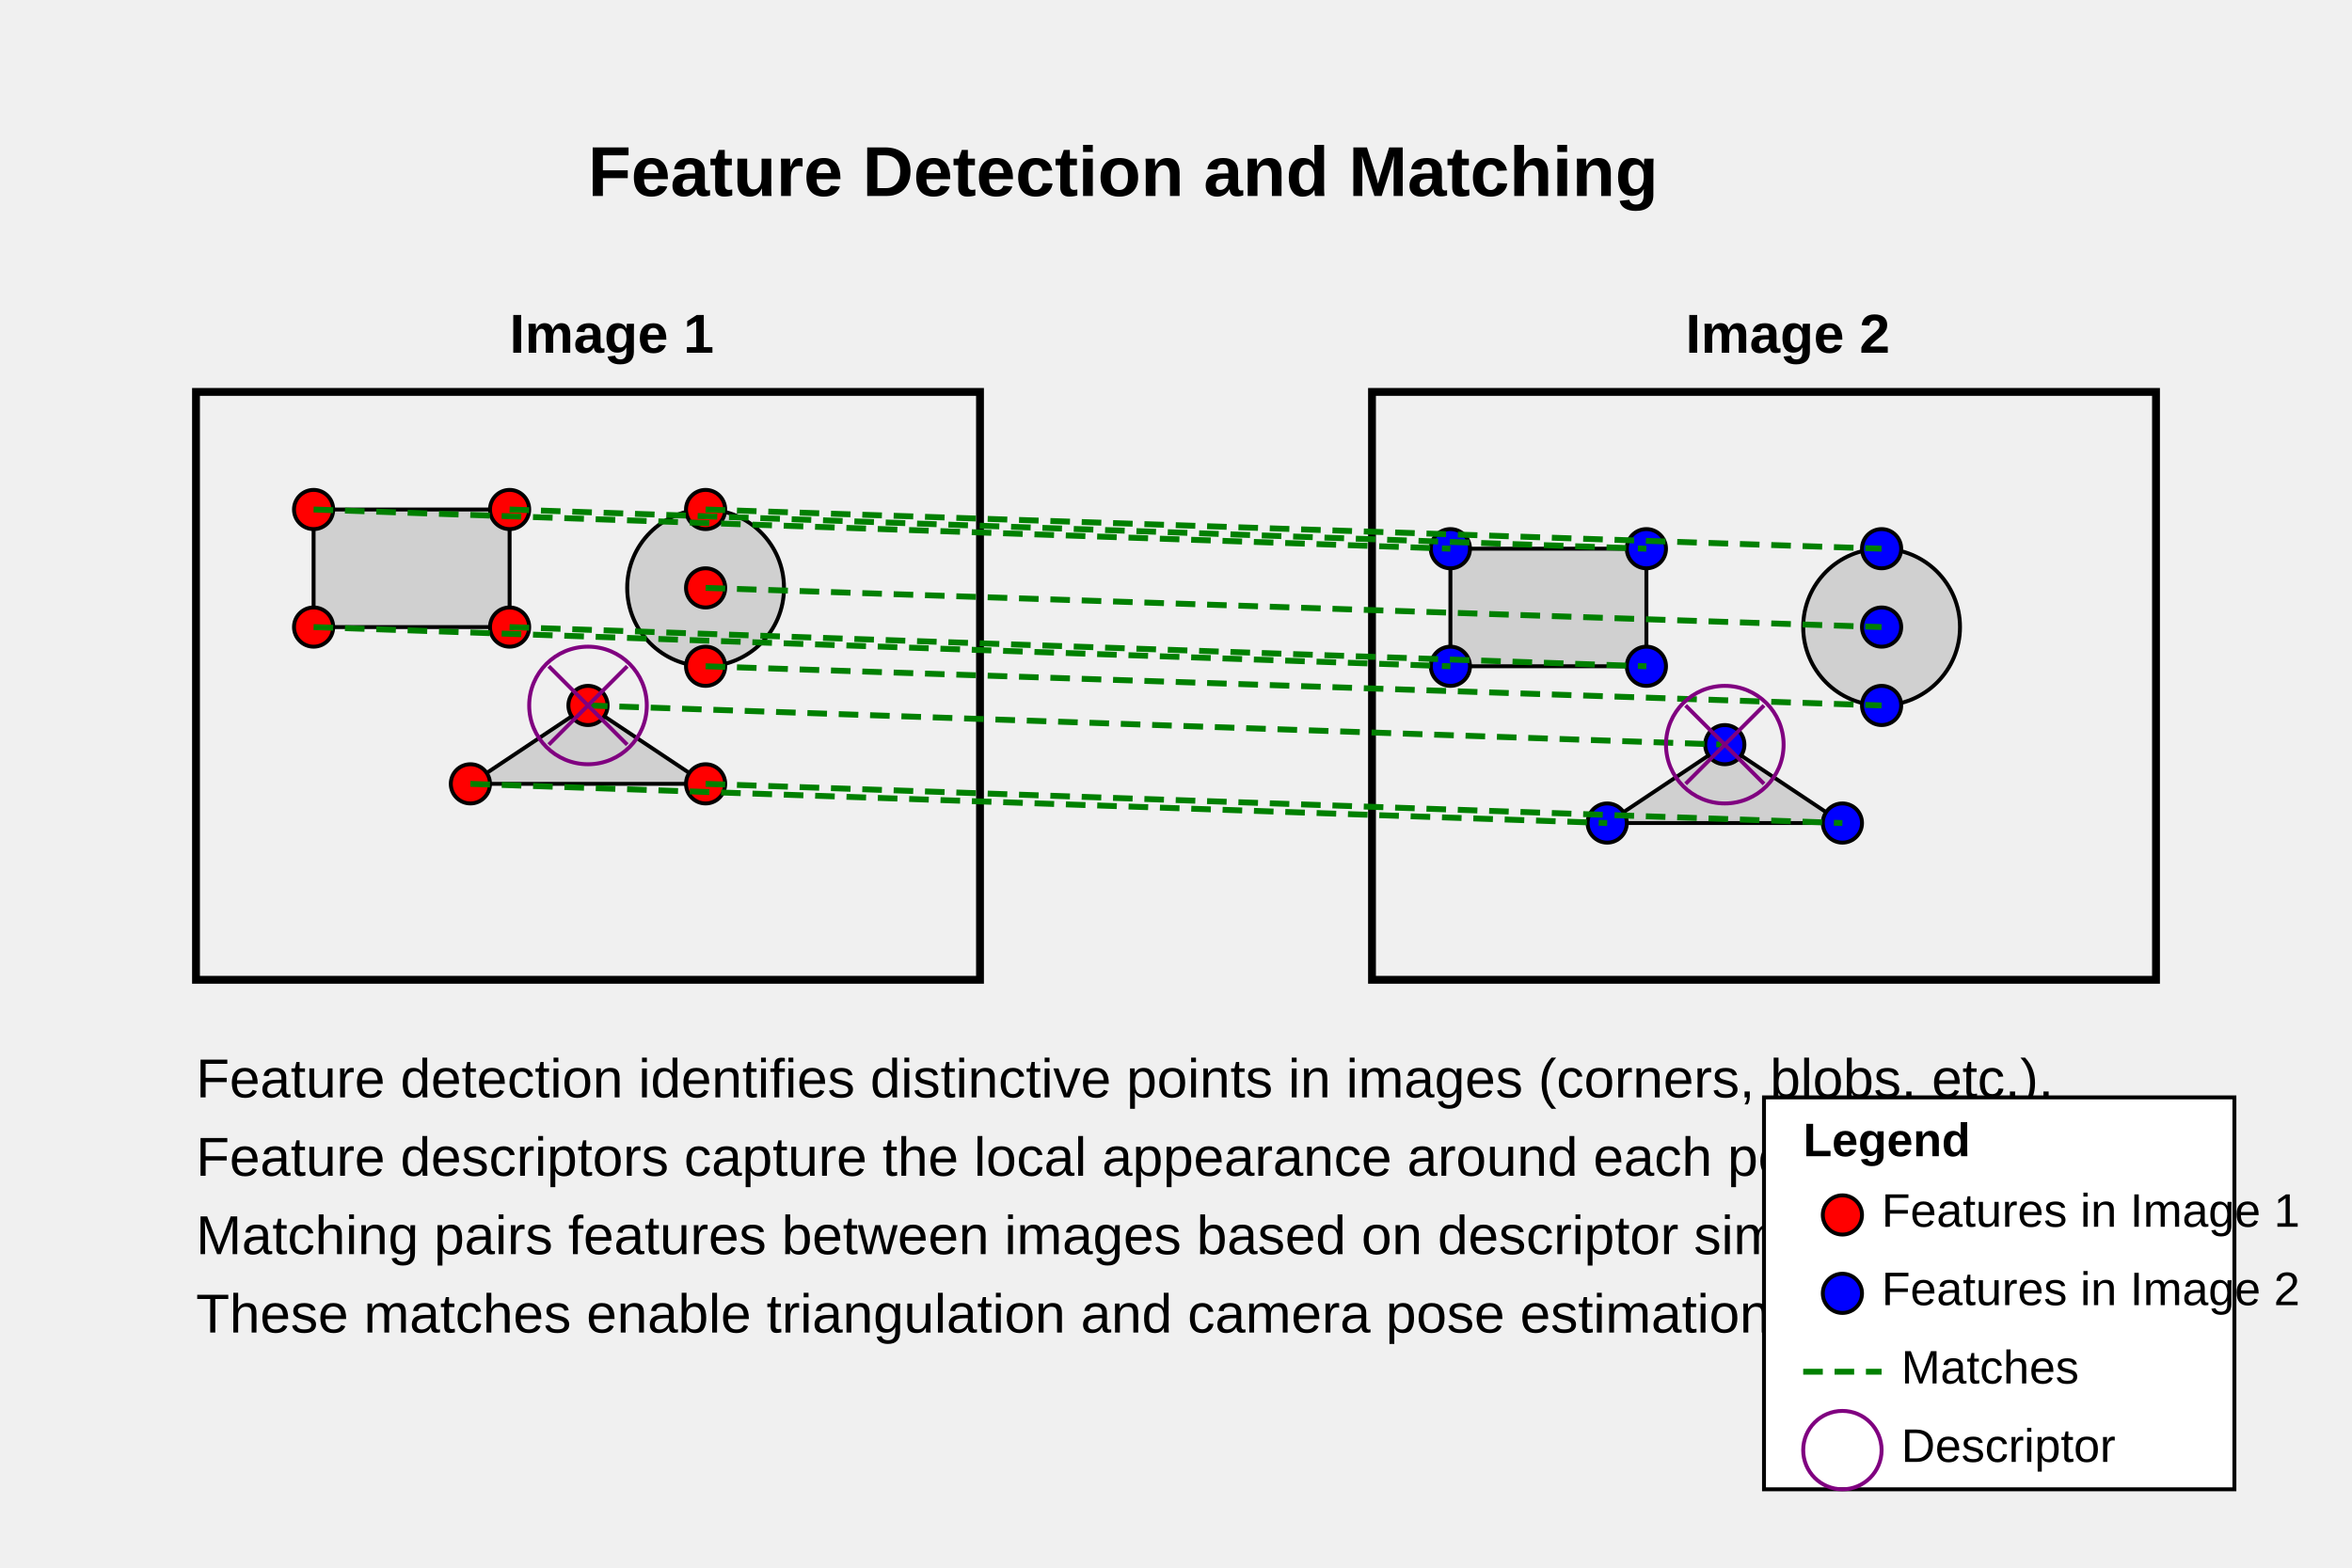
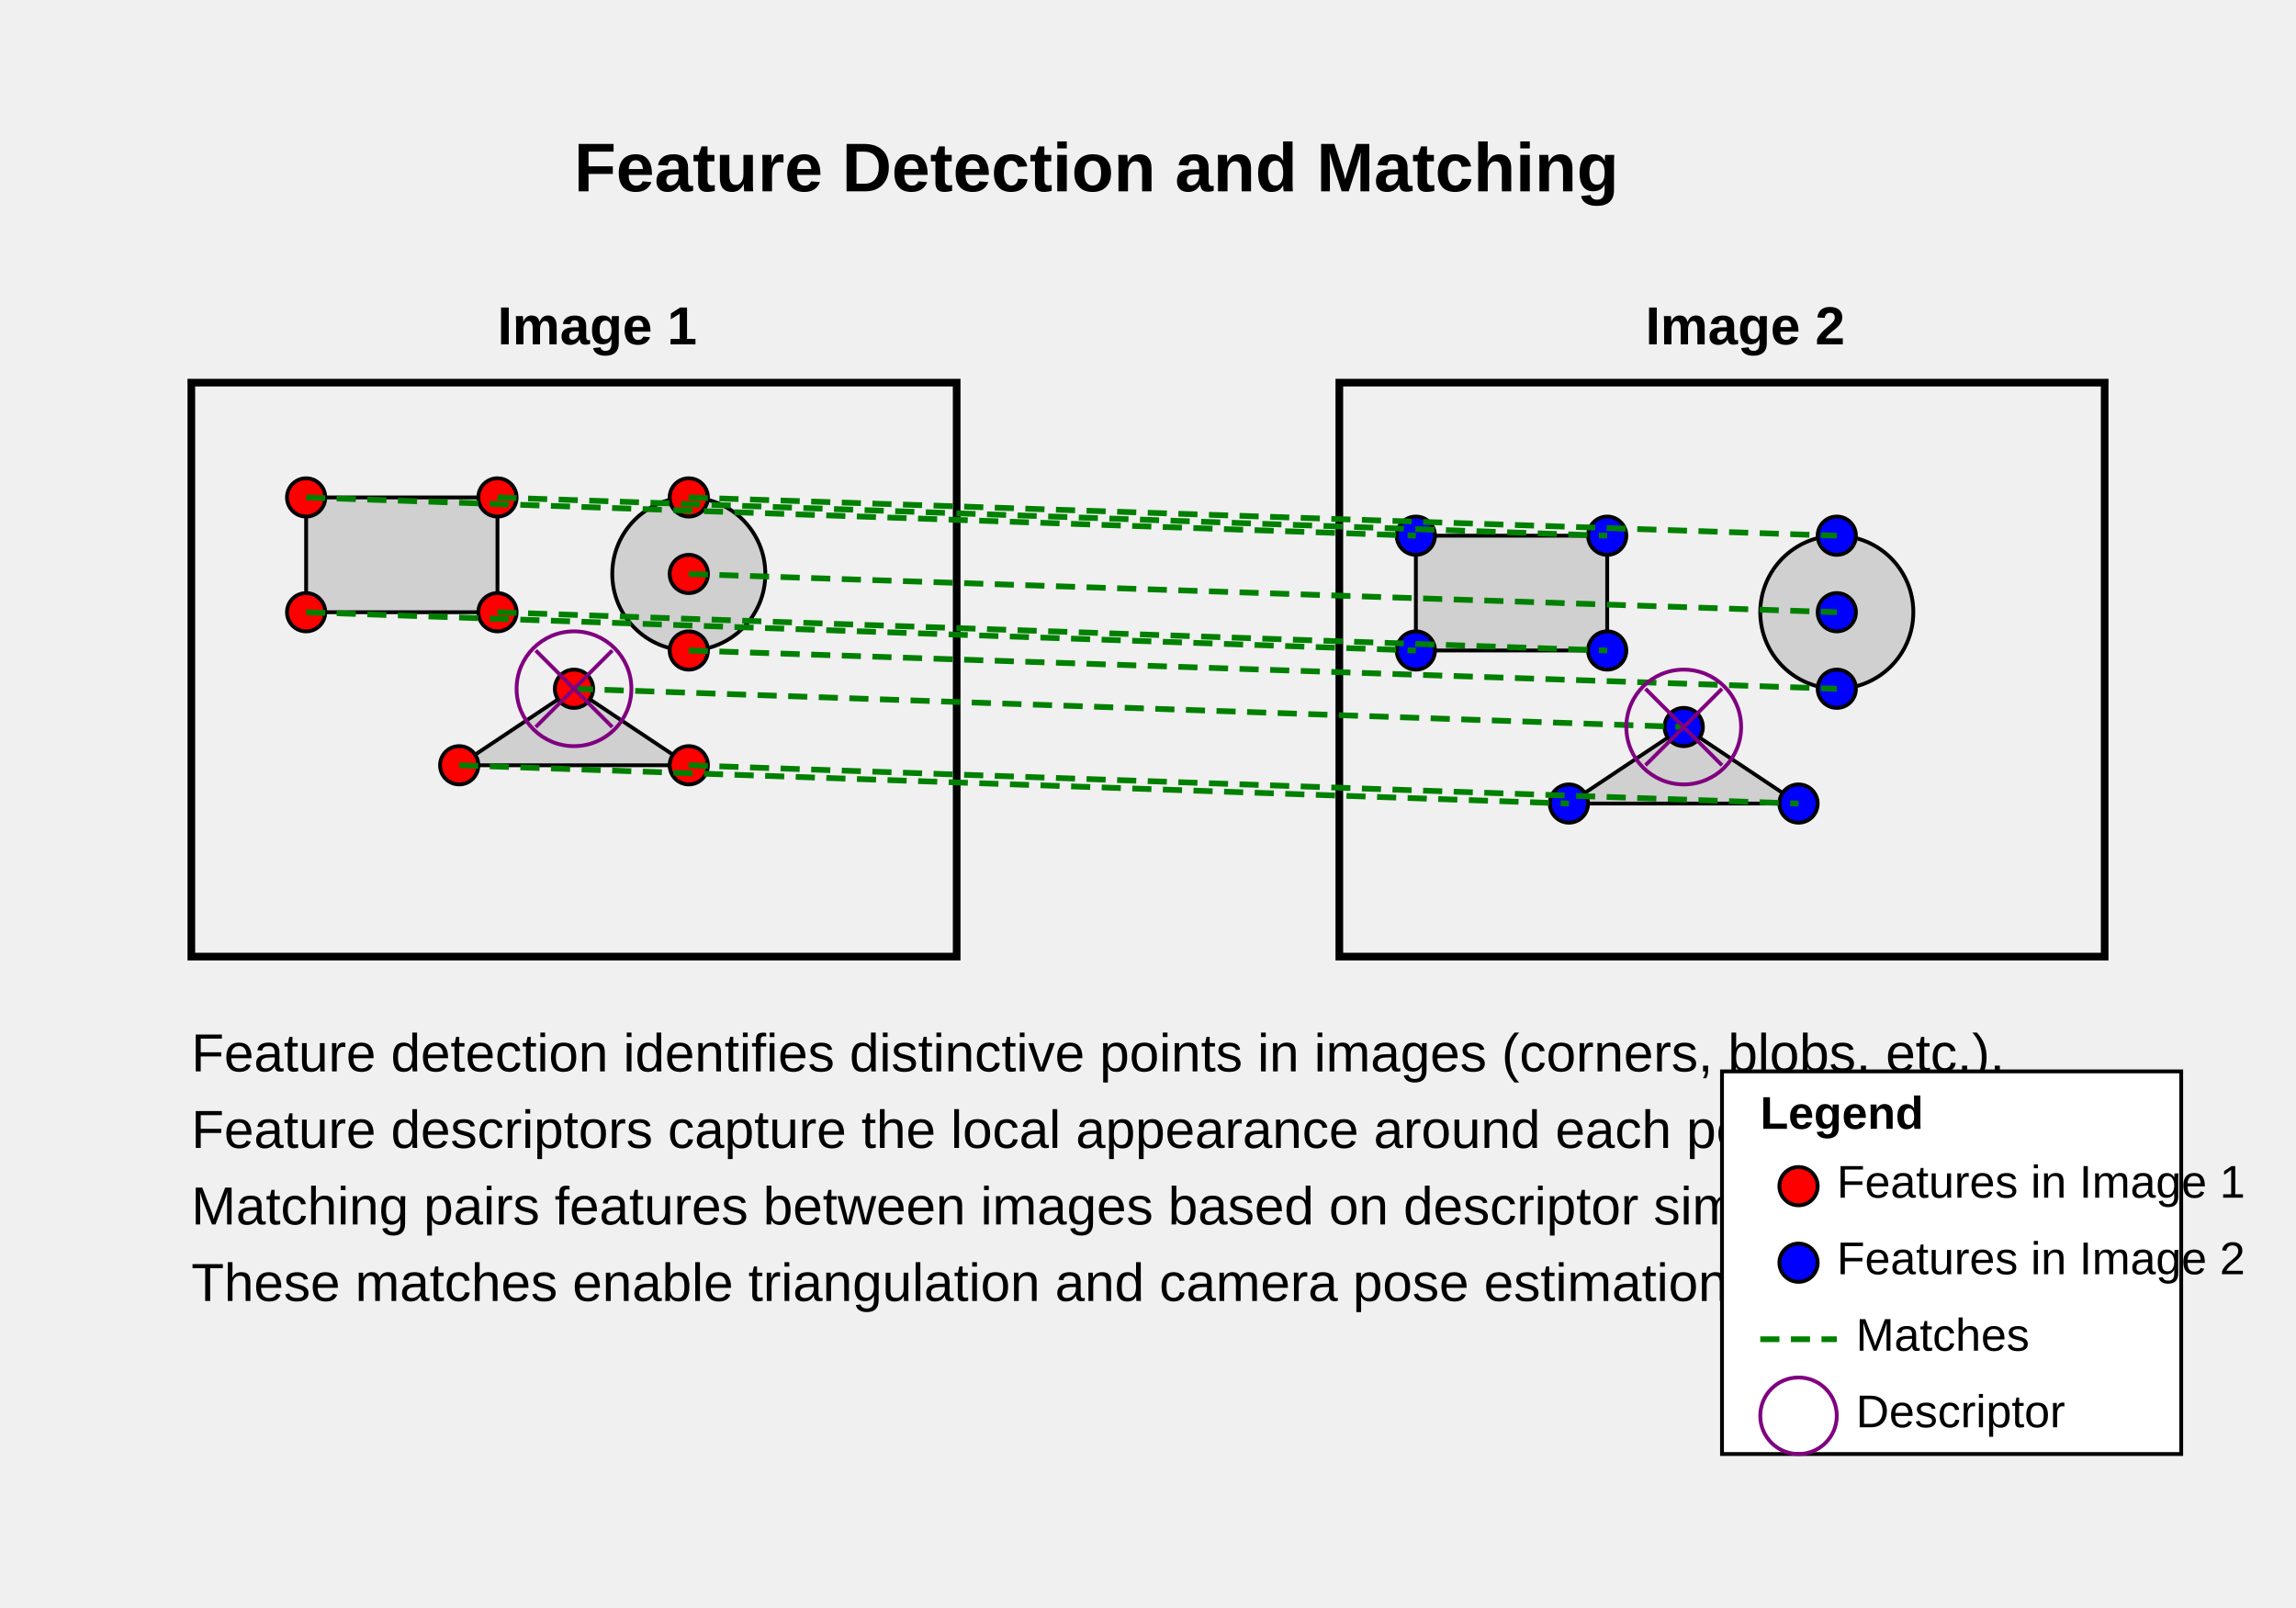
- <svg xmlns="http://www.w3.org/2000/svg" width="600" height="400">
+ <svg xmlns="http://www.w3.org/2000/svg" width="600" height="420">
  <rect x="50" y="100" width="200" height="150" fill="#f0f0f0" stroke="black" stroke-width="2" />
  <text x="130" y="90" font-family="Arial" font-size="14" font-weight="bold">Image 1</text>
  <rect x="350" y="100" width="200" height="150" fill="#f0f0f0" stroke="black" stroke-width="2" />
  <text x="430" y="90" font-family="Arial" font-size="14" font-weight="bold">Image 2</text>
  <rect x="80" y="130" width="50" height="30" fill="#d0d0d0" stroke="black" stroke-width="1" />
  <circle cx="180" cy="150" r="20" fill="#d0d0d0" stroke="black" stroke-width="1" />
  <polygon points="120,200 150,180 180,200" fill="#d0d0d0" stroke="black" stroke-width="1" />
  <rect x="370" y="140" width="50" height="30" fill="#d0d0d0" stroke="black" stroke-width="1" />
  <circle cx="480" cy="160" r="20" fill="#d0d0d0" stroke="black" stroke-width="1" />
  <polygon points="410,210 440,190 470,210" fill="#d0d0d0" stroke="black" stroke-width="1" />
  <circle cx="80" cy="130" r="5" fill="red" stroke="black" stroke-width="1" />
  <circle cx="130" cy="130" r="5" fill="red" stroke="black" stroke-width="1" />
  <circle cx="130" cy="160" r="5" fill="red" stroke="black" stroke-width="1" />
  <circle cx="80" cy="160" r="5" fill="red" stroke="black" stroke-width="1" />
  <circle cx="180" cy="150" r="5" fill="red" stroke="black" stroke-width="1" />
  <circle cx="180" cy="130" r="5" fill="red" stroke="black" stroke-width="1" />
  <circle cx="180" cy="170" r="5" fill="red" stroke="black" stroke-width="1" />
  <circle cx="120" cy="200" r="5" fill="red" stroke="black" stroke-width="1" />
  <circle cx="150" cy="180" r="5" fill="red" stroke="black" stroke-width="1" />
  <circle cx="180" cy="200" r="5" fill="red" stroke="black" stroke-width="1" />
  <circle cx="370" cy="140" r="5" fill="blue" stroke="black" stroke-width="1" />
  <circle cx="420" cy="140" r="5" fill="blue" stroke="black" stroke-width="1" />
  <circle cx="420" cy="170" r="5" fill="blue" stroke="black" stroke-width="1" />
  <circle cx="370" cy="170" r="5" fill="blue" stroke="black" stroke-width="1" />
  <circle cx="480" cy="160" r="5" fill="blue" stroke="black" stroke-width="1" />
  <circle cx="480" cy="140" r="5" fill="blue" stroke="black" stroke-width="1" />
  <circle cx="480" cy="180" r="5" fill="blue" stroke="black" stroke-width="1" />
  <circle cx="410" cy="210" r="5" fill="blue" stroke="black" stroke-width="1" />
  <circle cx="440" cy="190" r="5" fill="blue" stroke="black" stroke-width="1" />
  <circle cx="470" cy="210" r="5" fill="blue" stroke="black" stroke-width="1" />
  <line x1="80" y1="130" x2="370" y2="140" stroke="green" stroke-width="1.5" stroke-dasharray="5,3" />
  <line x1="130" y1="130" x2="420" y2="140" stroke="green" stroke-width="1.5" stroke-dasharray="5,3" />
  <line x1="130" y1="160" x2="420" y2="170" stroke="green" stroke-width="1.5" stroke-dasharray="5,3" />
  <line x1="80" y1="160" x2="370" y2="170" stroke="green" stroke-width="1.5" stroke-dasharray="5,3" />
  <line x1="180" y1="150" x2="480" y2="160" stroke="green" stroke-width="1.5" stroke-dasharray="5,3" />
  <line x1="180" y1="130" x2="480" y2="140" stroke="green" stroke-width="1.5" stroke-dasharray="5,3" />
  <line x1="180" y1="170" x2="480" y2="180" stroke="green" stroke-width="1.5" stroke-dasharray="5,3" />
  <line x1="120" y1="200" x2="410" y2="210" stroke="green" stroke-width="1.5" stroke-dasharray="5,3" />
  <line x1="150" y1="180" x2="440" y2="190" stroke="green" stroke-width="1.5" stroke-dasharray="5,3" />
  <line x1="180" y1="200" x2="470" y2="210" stroke="green" stroke-width="1.5" stroke-dasharray="5,3" />
  <circle cx="150" cy="180" r="15" fill="none" stroke="purple" stroke-width="1" />
  <line x1="150" y1="180" x2="160" y2="170" stroke="purple" stroke-width="1" />
  <line x1="150" y1="180" x2="140" y2="170" stroke="purple" stroke-width="1" />
  <line x1="150" y1="180" x2="160" y2="190" stroke="purple" stroke-width="1" />
  <line x1="150" y1="180" x2="140" y2="190" stroke="purple" stroke-width="1" />
  <circle cx="440" cy="190" r="15" fill="none" stroke="purple" stroke-width="1" />
  <line x1="440" y1="190" x2="450" y2="180" stroke="purple" stroke-width="1" />
  <line x1="440" y1="190" x2="430" y2="180" stroke="purple" stroke-width="1" />
  <line x1="440" y1="190" x2="450" y2="200" stroke="purple" stroke-width="1" />
  <line x1="440" y1="190" x2="430" y2="200" stroke="purple" stroke-width="1" />
  <text x="150" y="50" font-family="Arial" font-size="18" font-weight="bold">Feature Detection and Matching</text>
  <text x="50" y="280" font-family="Arial" font-size="14">
    Feature detection identifies distinctive points in images (corners, blobs, etc.).
  </text>
  <text x="50" y="300" font-family="Arial" font-size="14">
    Feature descriptors capture the local appearance around each point.
  </text>
  <text x="50" y="320" font-family="Arial" font-size="14">
    Matching pairs features between images based on descriptor similarity.
  </text>
  <text x="50" y="340" font-family="Arial" font-size="14">
    These matches enable triangulation and camera pose estimation.
  </text>
  <rect x="450" y="280" width="120" height="100" fill="white" stroke="black" stroke-width="1" />
  <text x="460" y="295" font-family="Arial" font-size="12" font-weight="bold">Legend</text>
  <circle cx="470" cy="310" r="5" fill="red" stroke="black" stroke-width="1" />
  <text x="480" y="313" font-family="Arial" font-size="12">Features in Image 1</text>
  <circle cx="470" cy="330" r="5" fill="blue" stroke="black" stroke-width="1" />
  <text x="480" y="333" font-family="Arial" font-size="12">Features in Image 2</text>
  <line x1="460" y1="350" x2="480" y2="350" stroke="green" stroke-width="1.5" stroke-dasharray="5,3" />
  <text x="485" y="353" font-family="Arial" font-size="12">Matches</text>
  <circle cx="470" cy="370" r="10" fill="none" stroke="purple" stroke-width="1" />
  <text x="485" y="373" font-family="Arial" font-size="12">Descriptor</text>
</svg>
